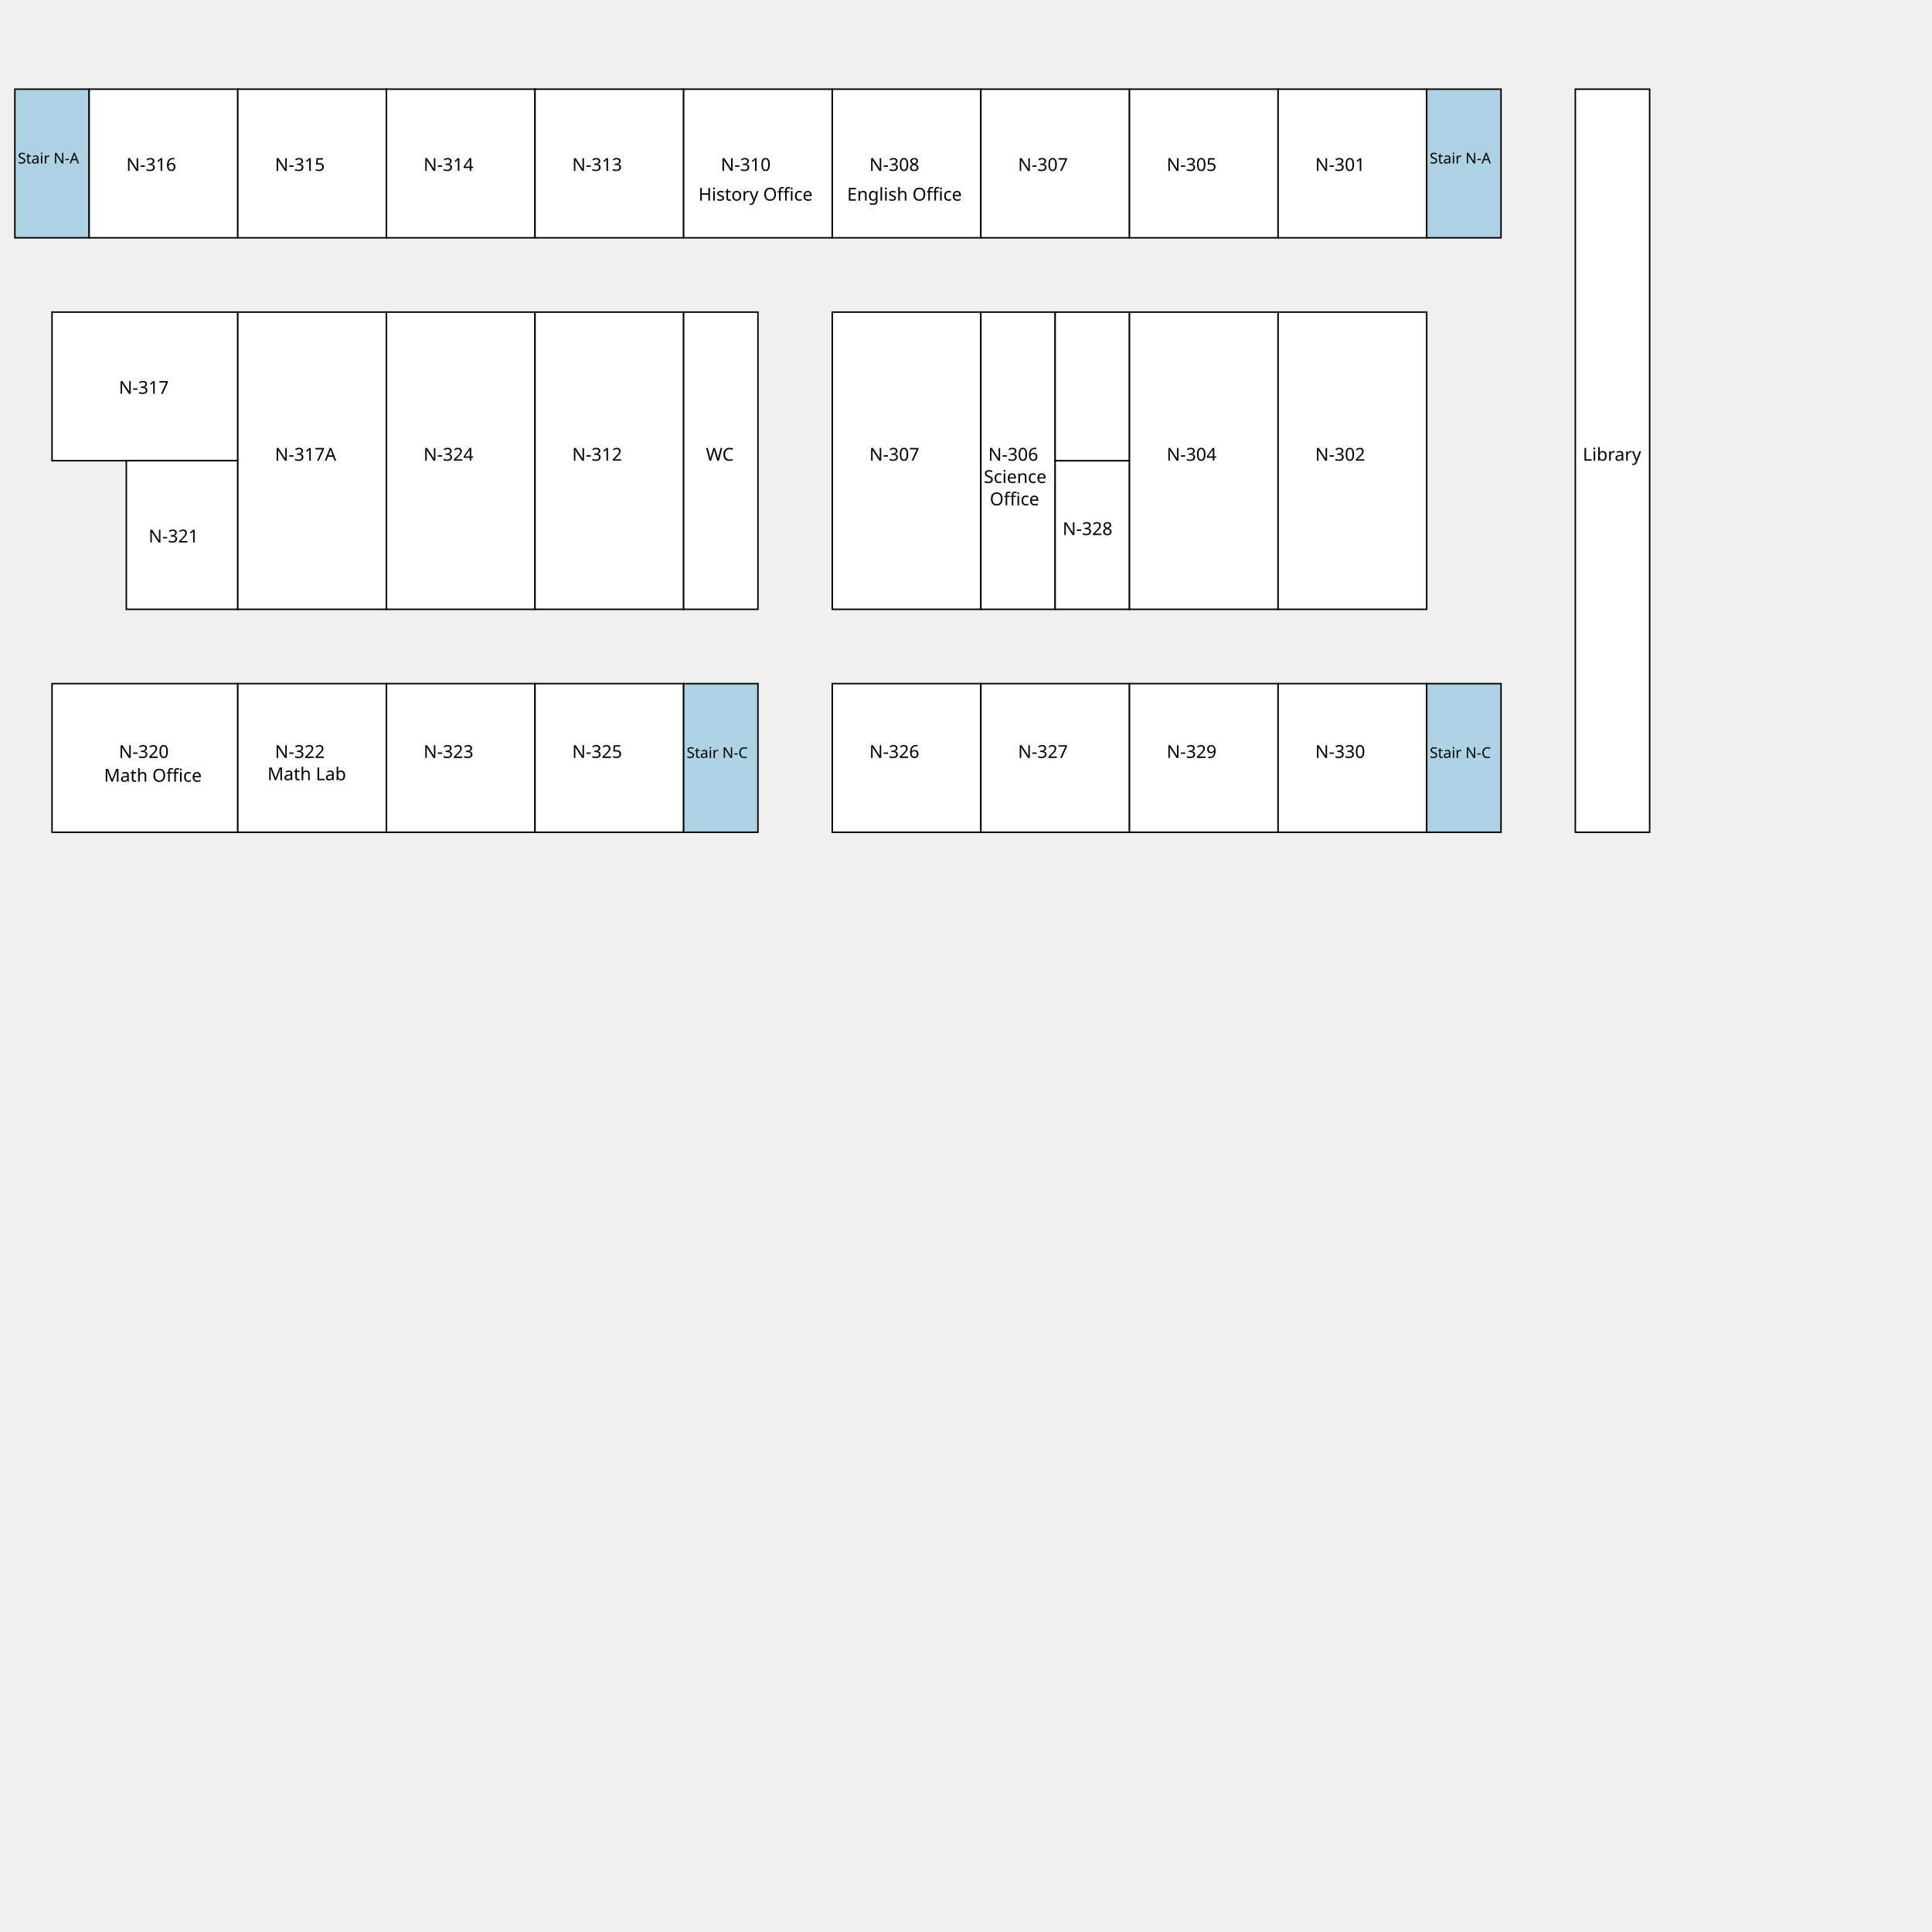
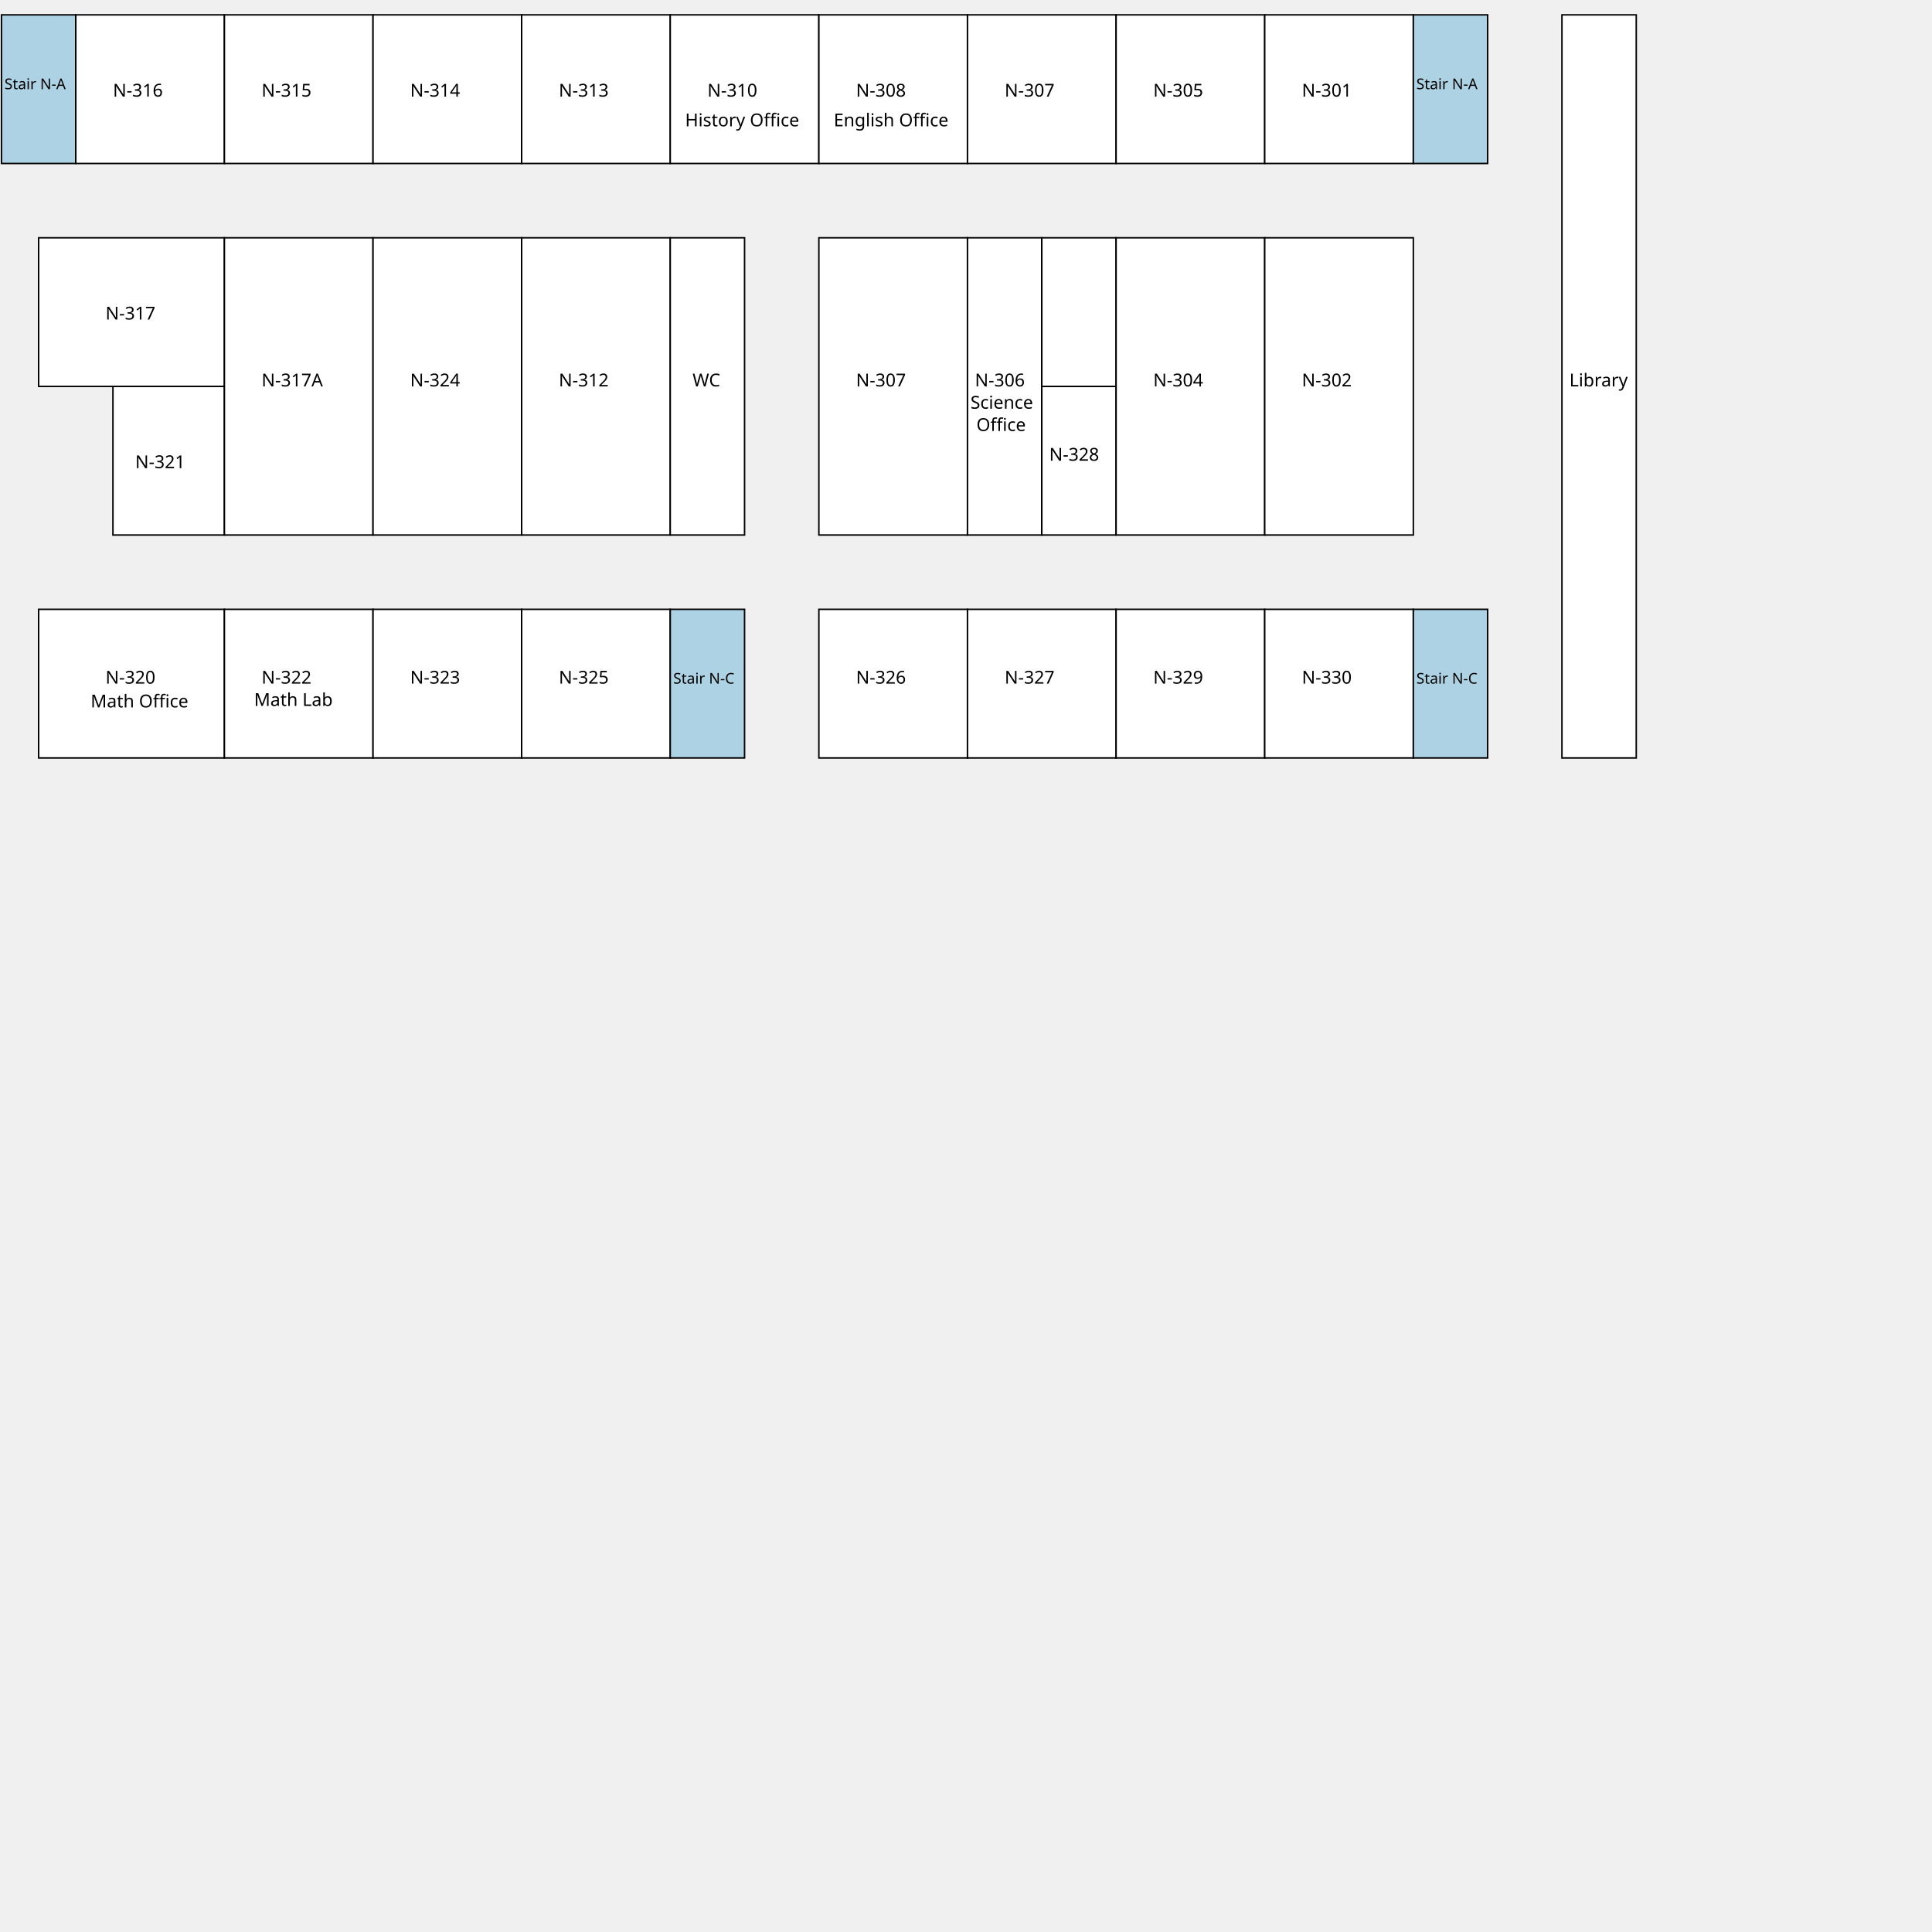
- <svg xmlns="http://www.w3.org/2000/svg" width="1000" height="1000" viewBox="90 190 1300 1000">
+ <svg xmlns="http://www.w3.org/2000/svg" width="1000" height="1000" viewBox="99 240 1300 1000">
  <style>
    .room:hover { fill: #c0f0b1; }
    .space:hover { fill: #fa9c8c; }
    /* Additional styles for hover effects would go here */
  </style>
  <path class="empty" id="Stair N-A" d="M 100,200 L 150,200 L 150,100 L 100,100 Z" stroke="black" fill="#acd2e3" />
  <text x="102" y="150" font-family="Verdana" font-size="10">Stair N-A</text>
  <path class="room" id="N-316" d="M 150,100 L 250,100 L 250,200 L 150,200 Z" stroke="black" fill="white" />
  <text x="175" y="155" font-family="Verdana" font-size="12">N-316</text>
  <path class="room" id="N-315" d="M 250,100 L 350,100 L 350,200 L 250,200 Z" stroke="black" fill="white" />
  <text x="275" y="155" font-family="Verdana" font-size="12">N-315</text>
  <path class="room" id="N-314" d="M 350,100 L 450,100 L 450,200 L 350,200 Z" stroke="black" fill="white" />
  <text x="375" y="155" font-family="Verdana" font-size="12">N-314</text>
  <path class="room" id="N-313" d="M 450,100 L 550,100 L 550,200 L 450,200 Z" stroke="black" fill="white" />
  <text x="475" y="155" font-family="Verdana" font-size="12">N-313</text>
  <path class="space" id="N-310" d="M 550,100 L 650,100 L 650,200 L 550,200 Z" stroke="black" fill="white" />
  <text x="575" y="155" font-family="Verdana" font-size="12">N-310</text>
  <text x="560" y="175" font-family="Verdana" font-size="12">History Office</text>
  <path class="space" id="N-308" d="M 650,100 L 750,100 L 750,200 L 650,200 Z" stroke="black" fill="white" />
  <text x="675" y="155" font-family="Verdana" font-size="12">N-308</text>
  <text x="660" y="175" font-family="Verdana" font-size="12">English Office</text>
  <path class="room" id="N-307" d="M 750,100 L 850,100 L 850,200 L 750,200 Z" stroke="black" fill="white" />
  <text x="775" y="155" font-family="Verdana" font-size="12">N-307</text>
  <path class="room" id="N-305" d="M 850,100 L 950,100 L 950,200 L 850,200 Z" stroke="black" fill="white" />
  <text x="875" y="155" font-family="Verdana" font-size="12">N-305</text>
  <path class="room" id="N-305" d="M 950,100 L 1050,100 L 1050,200 L 950,200 Z" stroke="black" fill="white" />
  <text x="975" y="155" font-family="Verdana" font-size="12">N-301</text>
  <path class="empty" id="Stair N-A" d="M 1050,200 L 1100,200 L 1100,100 L 1050,100 Z" stroke="black" fill="#acd2e3" />
  <text x="1052" y="150" font-family="Verdana" font-size="10">Stair N-A</text>
  <path class="room" id="N-317" d="M 125,250 L 250,250 L 250,350 L 125,350 Z" stroke="black" fill="white" />
  <text x="170" y="305" font-family="Verdana" font-size="12">N-317</text>
  <path class="space" id="N-321" d="M 175,350 L 250,350 L 250,450 L 175,450 Z" stroke="black" fill="white" />
  <text x="190" y="405" font-family="Verdana" font-size="12">N-321</text>
  <path class="room" id="N-317A" d="M 250,250 L 350,250 L 350,450 L 250,450 Z" stroke="black" fill="white" />
  <text x="275" y="350" font-family="Verdana" font-size="12">N-317A</text>
  <path class="room" id="N-324" d="M 350,250 L 450,250 L 450,450 L 350,450 Z" stroke="black" fill="white" />
  <text x="375" y="350" font-family="Verdana" font-size="12">N-324</text>
  <path class="room" id="N-312" d="M 450,250 L 550,250 L 550,450 L 450,450 Z" stroke="black" fill="white" />
  <text x="475" y="350" font-family="Verdana" font-size="12">N-312</text>
  <path class="space" id="Bathroom" d="M 550,250 L 600,250 L 600,450 L 550,450 Z" stroke="black" fill="white" />
  <text x="565" y="350" font-family="Verdana" font-size="12">WC</text>
  <path class="room" id="N-307" d="M 650,250 L 750,250 L 750,450 L 650,450 Z" stroke="black" fill="white" />
  <text x="675" y="350" font-family="Verdana" font-size="12">N-307</text>
  <path class="space" id="N-306" d="M 750,250 L 800,250 L 800,450 L 750,450 Z" stroke="black" fill="white" />
  <text x="755" y="350" font-family="Verdana" font-size="12">N-306</text>
  <text x="752" y="365" font-family="Verdana" font-size="12">Science</text>
  <text x="756" y="380" font-family="Verdana" font-size="12">Office</text>
  <path class="space" id="N-306" d="M 800,350 L 850,350 L 850,450 L 800,450 Z" stroke="black" fill="white" />
  <text x="805" y="400" font-family="Verdana" font-size="12">N-328</text>
  <path class="space" id="Bio" d="M 800,250 L 850,250 L 850,350 L 800,350 Z" stroke="black" fill="white" />
  <path class="room" id="N-304" d="M 850,250 L 950,250 L 950,450 L 850,450 Z" stroke="black" fill="white" />
  <text x="875" y="350" font-family="Verdana" font-size="12">N-304</text>
  <path class="room" id="N-307" d="M 950,250 L 1050,250 L 1050,450 L 950,450 Z" stroke="black" fill="white" />
  <text x="975" y="350" font-family="Verdana" font-size="12">N-302</text>
  <path class="space" id="N-320" d="M 125,500 L 250,500 L 250,600 L 125,600 Z" stroke="black" fill="white" />
  <text x="170" y="550" font-family="Verdana" font-size="12">N-320</text>
  <text x="160" y="566" font-family="Verdana" font-size="12">Math Office</text>
  <path class="space" id="N-322" d="M 250,500 L 350,500 L 350,600 L 250,600 Z" stroke="black" fill="white" />
  <text x="275" y="550" font-family="Verdana" font-size="12">N-322</text>
  <text x="270" y="565" font-family="Verdana" font-size="12">Math Lab</text>
  <path class="room" id="N-323" d="M 350,500 L 450,500 L 450,600 L 350,600 Z" stroke="black" fill="white" />
  <text x="375" y="550" font-family="Verdana" font-size="12">N-323</text>
  <path class="room" id="N-325" d="M 450,500 L 550,500 L 550,600 L 450,600 Z" stroke="black" fill="white" />
  <text x="475" y="550" font-family="Verdana" font-size="12">N-325</text>
  <path class="empty" id="Stair N-A" d="M 550,600 L 600,600 L 600,500 L 550,500 Z" stroke="black" fill="#acd2e3" />
  <text x="552" y="550" font-family="Verdana" font-size="10">Stair N-C</text>
  <path class="room" id="N-326" d="M 650,500 L 750,500 L 750,600 L 650,600 Z" stroke="black" fill="white" />
  <text x="675" y="550" font-family="Verdana" font-size="12">N-326</text>
  <path class="room" id="N-327" d="M 750,500 L 850,500 L 850,600 L 750,600 Z" stroke="black" fill="white" />
  <text x="775" y="550" font-family="Verdana" font-size="12">N-327</text>
  <path class="room" id="N-329" d="M 850,500 L 950,500 L 950,600 L 850,600 Z" stroke="black" fill="white" />
  <text x="875" y="550" font-family="Verdana" font-size="12">N-329</text>
  <path class="room" id="N-330" d="M 950,500 L 1050,500 L 1050,600 L 950,600 Z" stroke="black" fill="white" />
  <text x="975" y="550" font-family="Verdana" font-size="12">N-330</text>
  <path class="empty" id="Stair N-A" d="M 1050,600 L 1100,600 L 1100,500 L 1050,500 Z" stroke="black" fill="#acd2e3" />
  <text x="1052" y="550" font-family="Verdana" font-size="10">Stair N-C</text>
  <path class="space" id="Library" d="M 1150,100 L 1200,100 L 1200,600 L 1150,600 Z" stroke="black" fill="white" />
  <text x="1155" y="350" font-family="Verdana" font-size="12">Library</text>
</svg>
